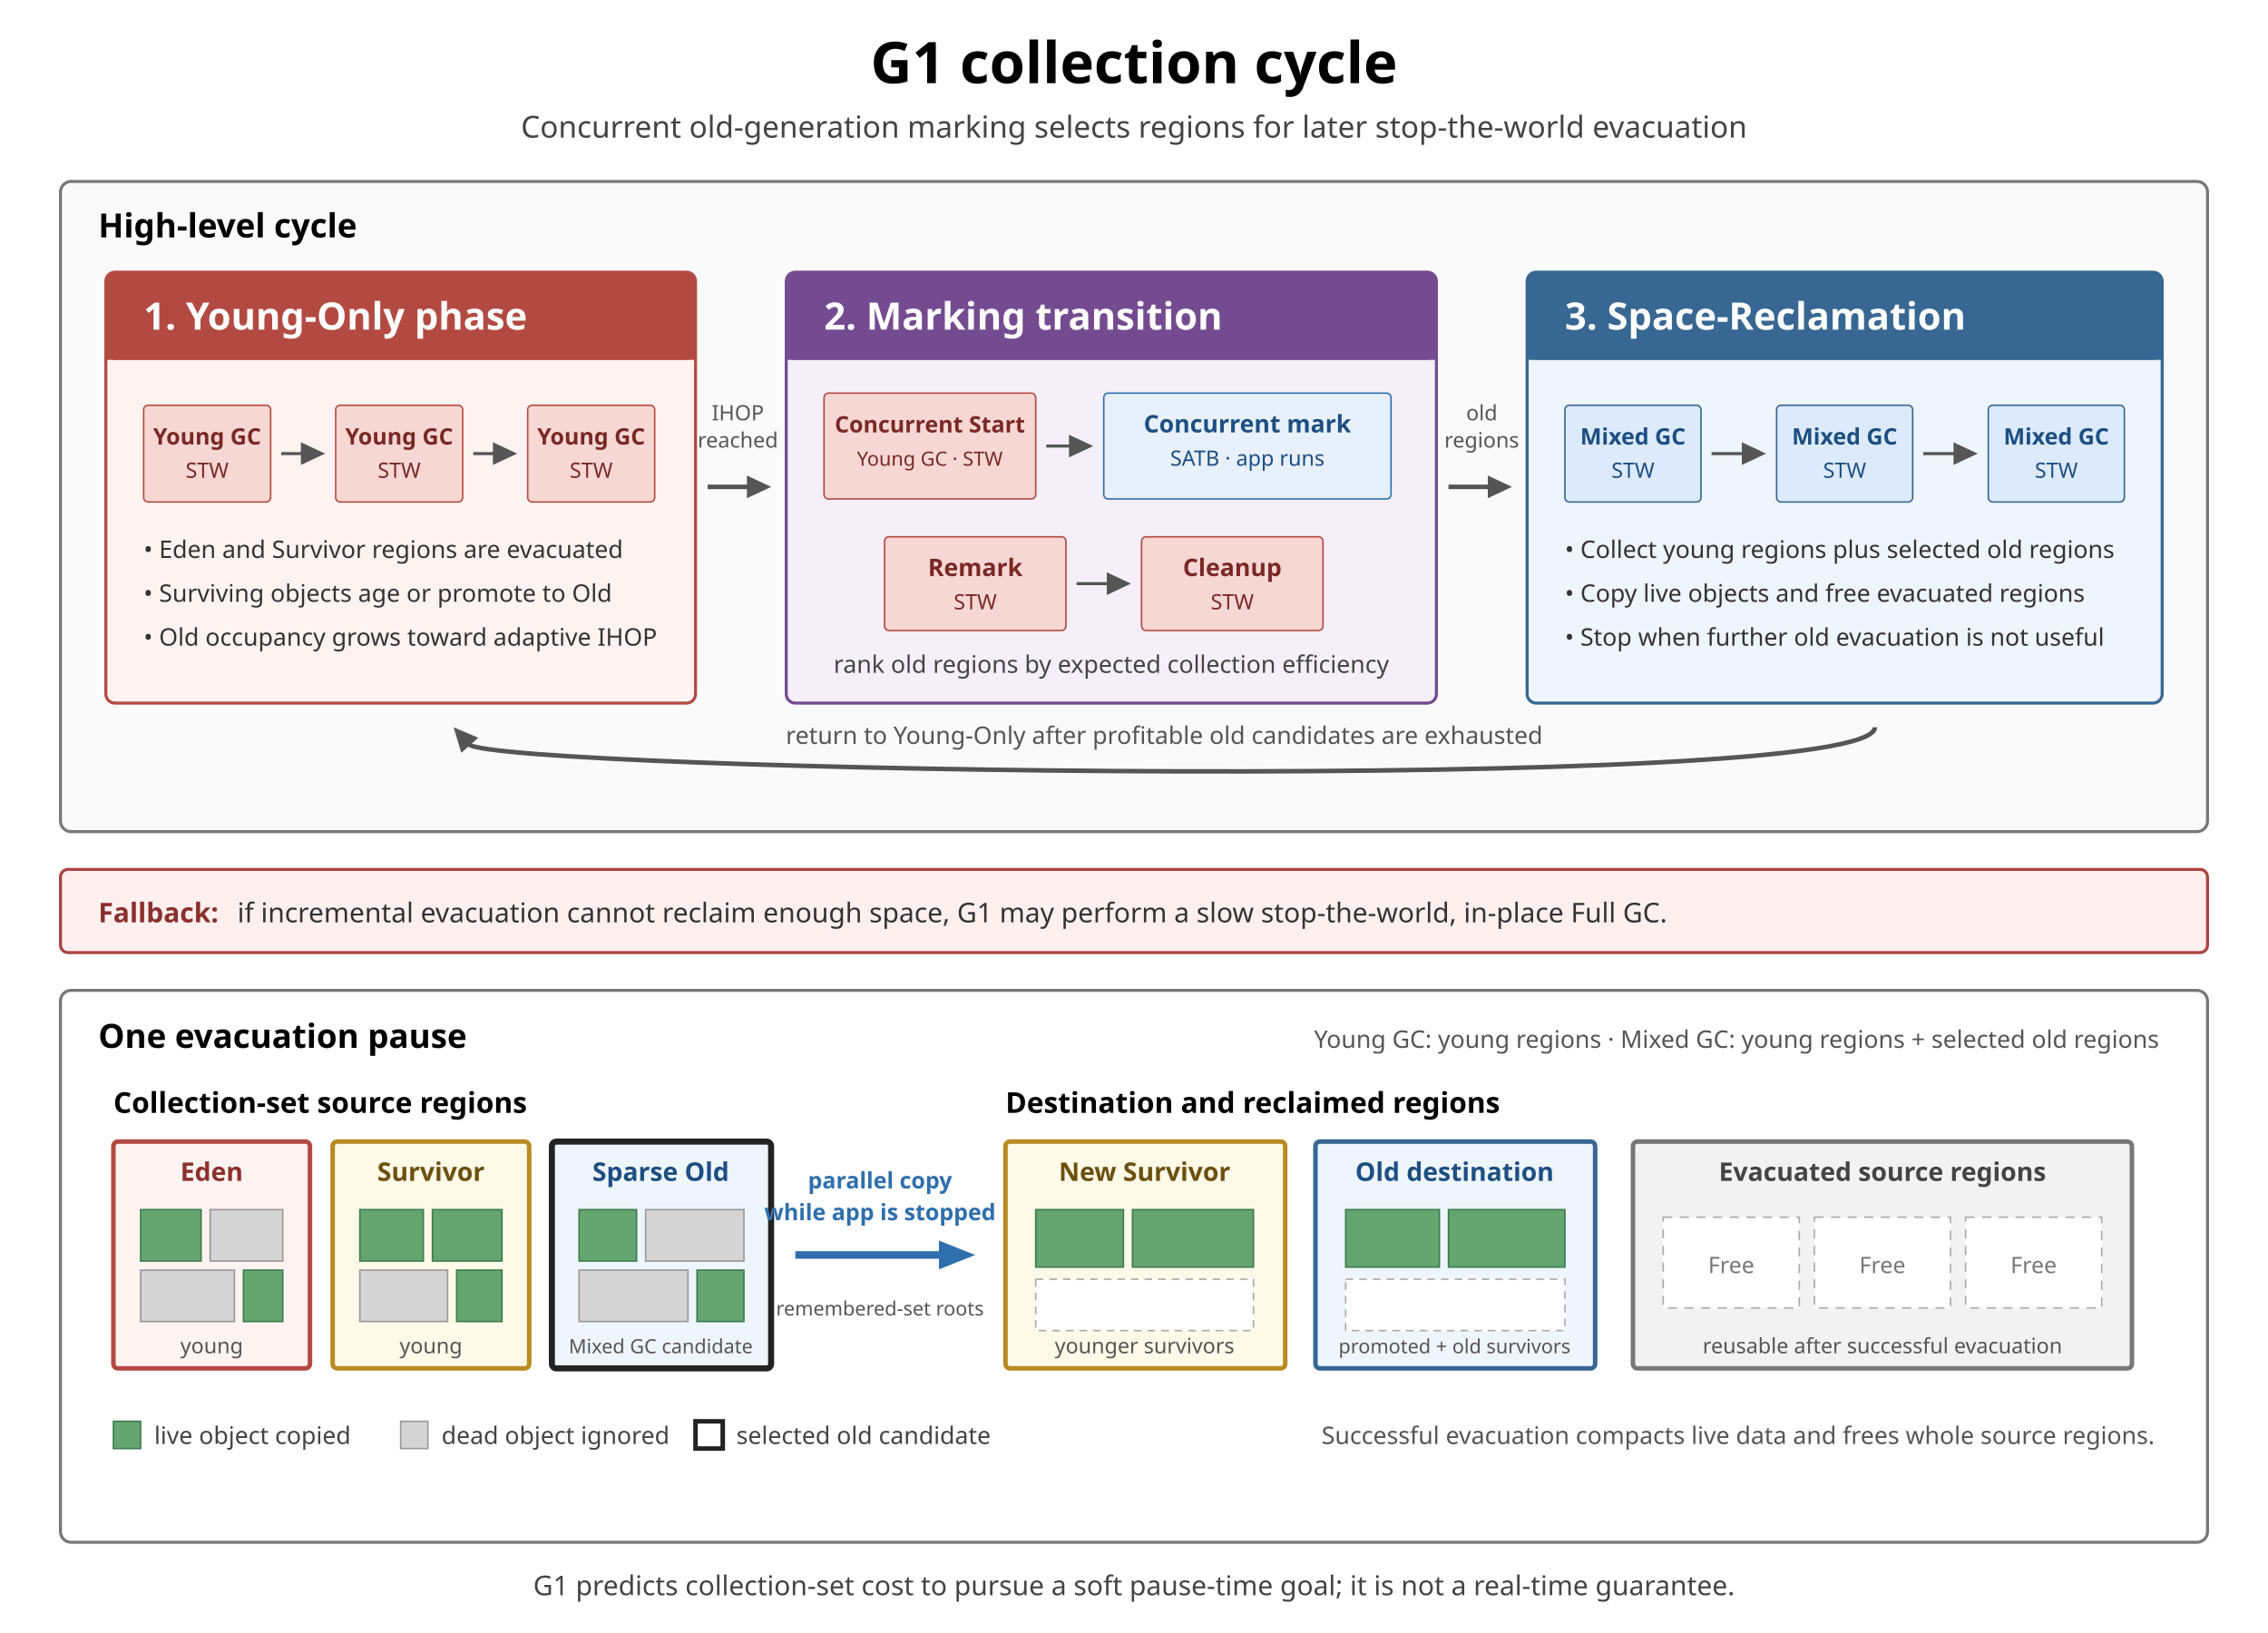
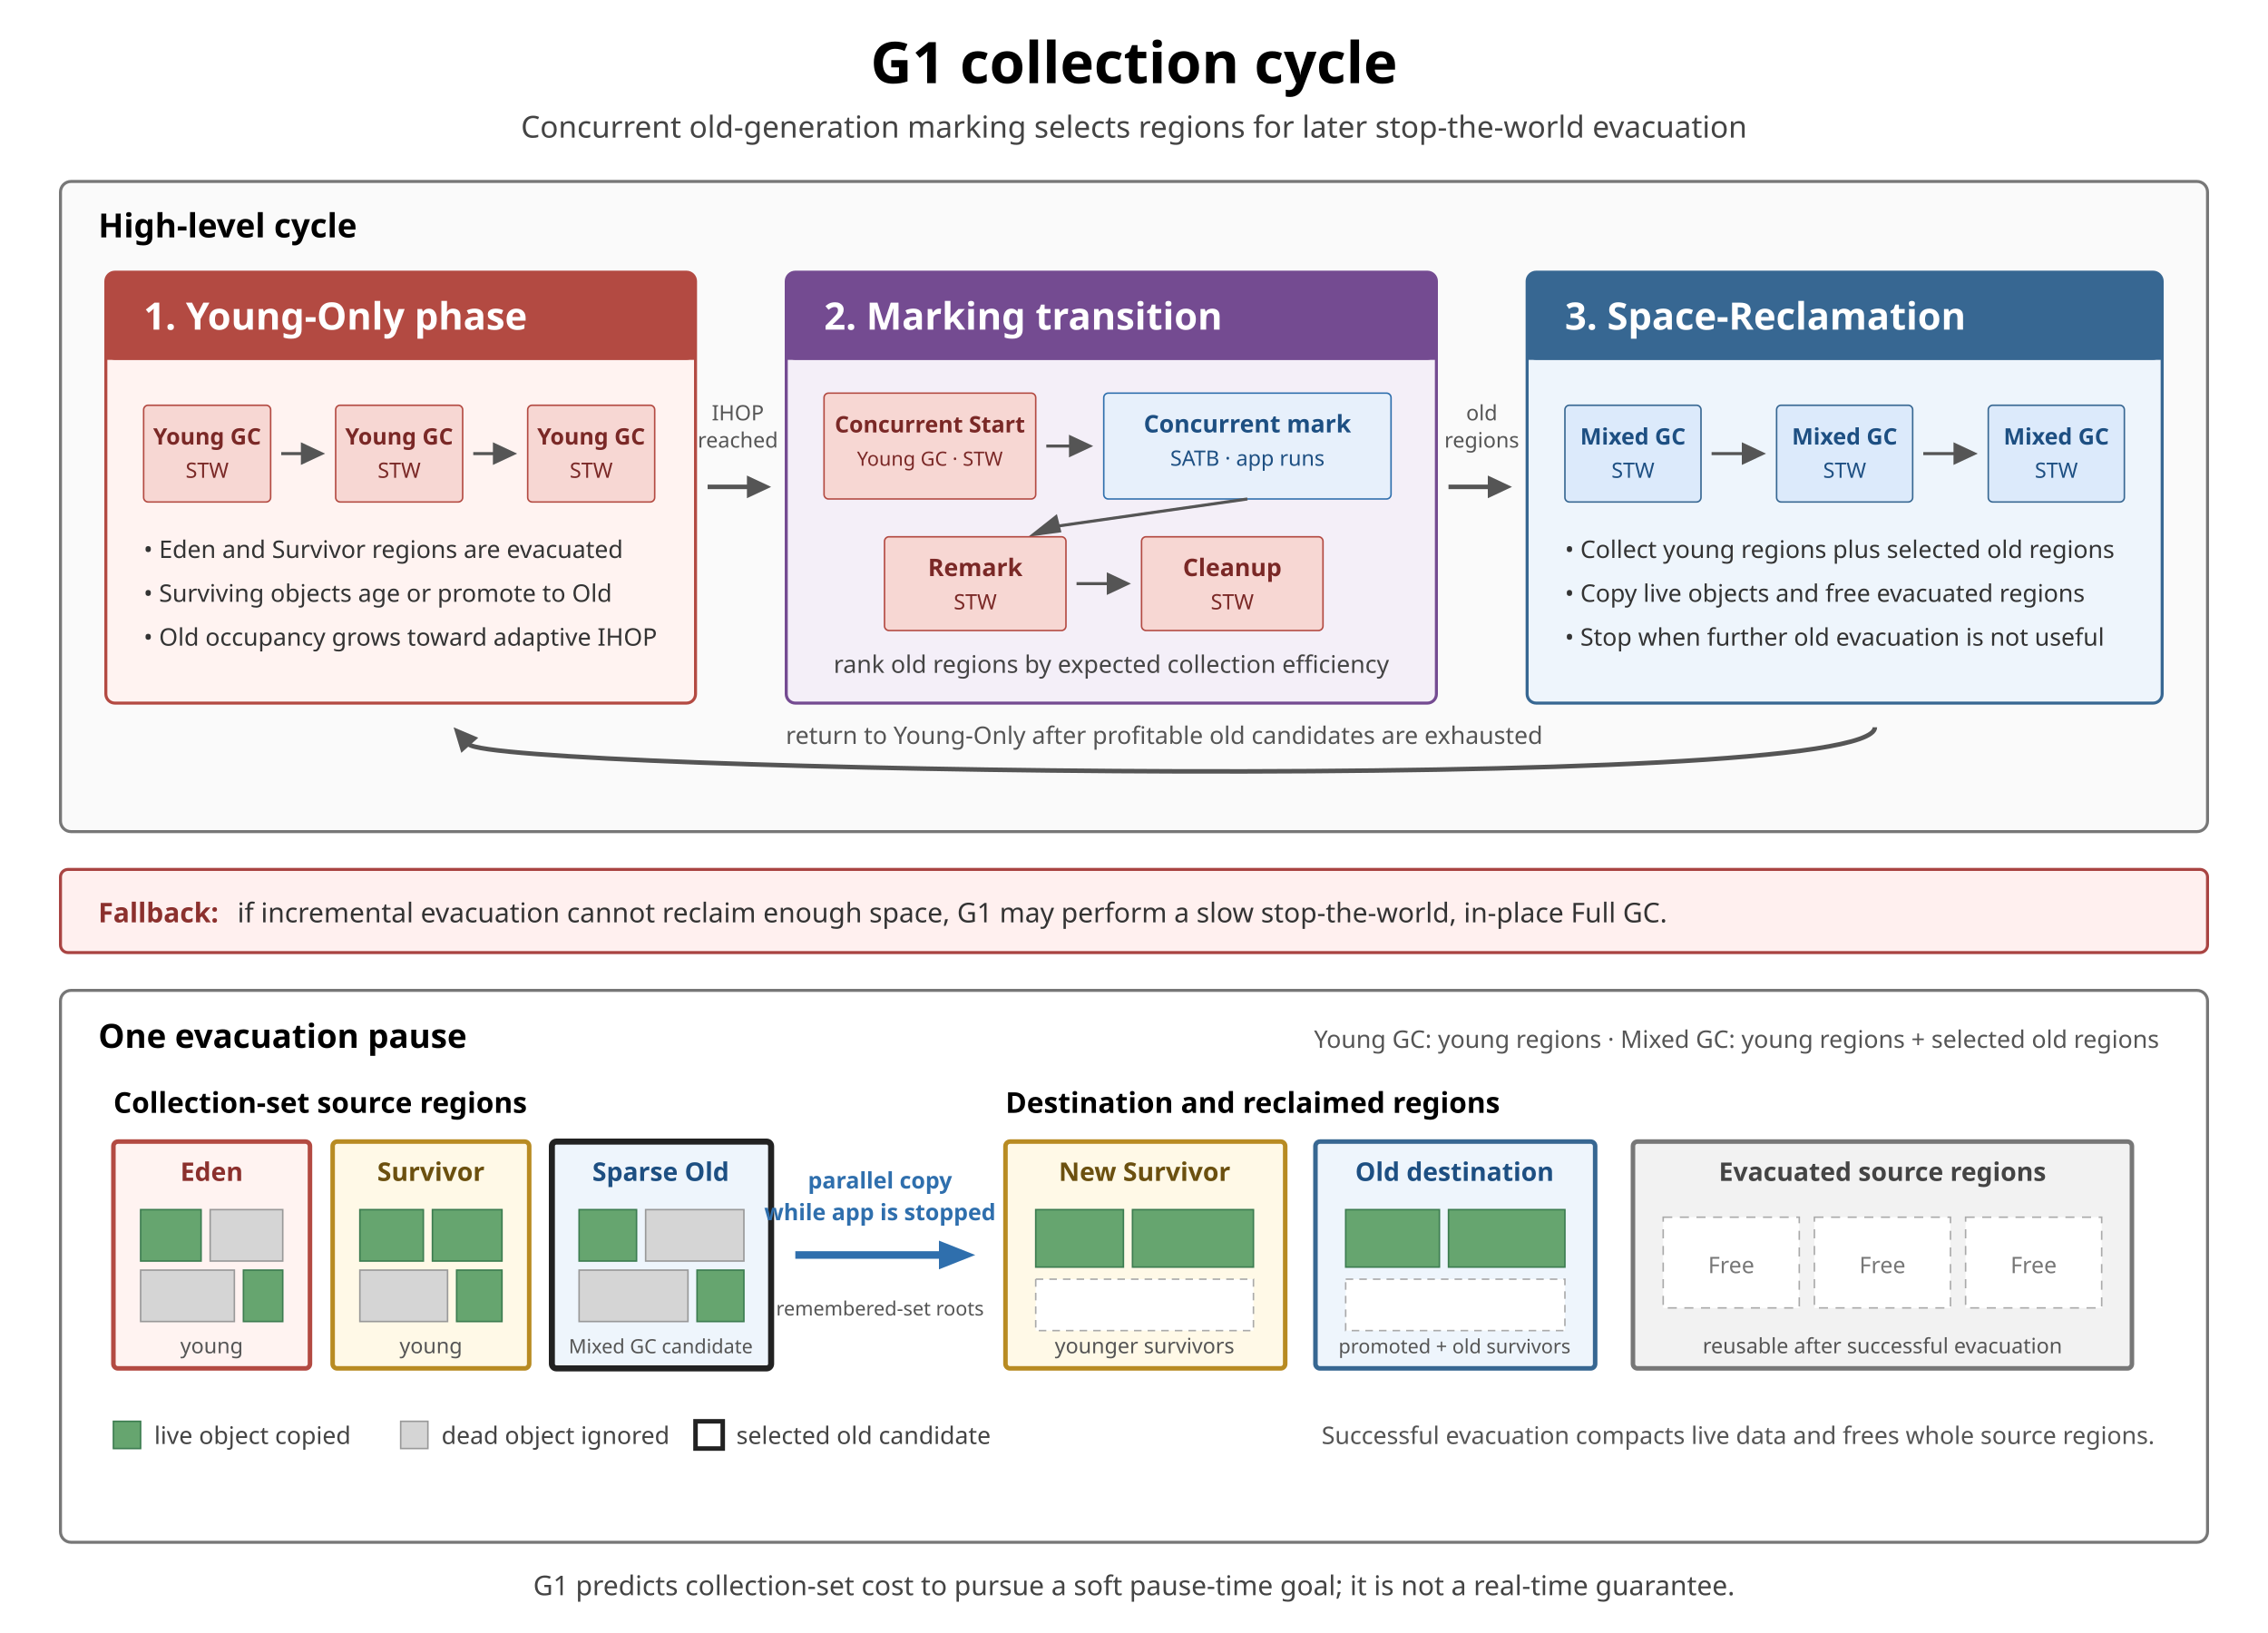
<svg xmlns="http://www.w3.org/2000/svg" width="1500" height="1080" viewBox="0 0 1500 1080" role="img" aria-labelledby="title description">
  <rect width="1500" height="1080" fill="white" />
  <text x="750" y="55" text-anchor="middle" font-family="sans-serif" font-size="38" font-weight="bold" fill="black">G1 collection cycle</text>
  <text x="750" y="91" text-anchor="middle" font-family="sans-serif" font-size="20" fill="#444">Concurrent old-generation marking selects regions for later stop-the-world evacuation</text>
  <rect x="40" y="120" width="1420" height="430" rx="7" fill="#fafafa" stroke="#777" stroke-width="2" />
  <text x="65" y="157" font-family="sans-serif" font-size="22" font-weight="bold" fill="black">High-level cycle</text>
  <rect x="70" y="180" width="390" height="285" rx="6" fill="#fff3f1" stroke="#b34a42" stroke-width="2" />
  <rect x="70" y="180" width="390" height="58" rx="6" fill="#b34a42" />
  <rect x="70" y="226" width="390" height="12" fill="#b34a42" />
  <text x="95" y="218" font-family="sans-serif" font-size="25" font-weight="bold" fill="white">1. Young-Only phase</text>
  <rect x="95" y="268" width="84" height="64" rx="3" fill="#f7d7d3" stroke="#b34a42" />
  <rect x="222" y="268" width="84" height="64" rx="3" fill="#f7d7d3" stroke="#b34a42" />
  <rect x="349" y="268" width="84" height="64" rx="3" fill="#f7d7d3" stroke="#b34a42" />
  <text x="137" y="294" text-anchor="middle" font-family="sans-serif" font-size="15" font-weight="bold" fill="#7a2826">Young GC</text>
  <text x="137" y="316" text-anchor="middle" font-family="sans-serif" font-size="14" fill="#7a2826">STW</text>
  <text x="264" y="294" text-anchor="middle" font-family="sans-serif" font-size="15" font-weight="bold" fill="#7a2826">Young GC</text>
  <text x="264" y="316" text-anchor="middle" font-family="sans-serif" font-size="14" fill="#7a2826">STW</text>
  <text x="391" y="294" text-anchor="middle" font-family="sans-serif" font-size="15" font-weight="bold" fill="#7a2826">Young GC</text>
  <text x="391" y="316" text-anchor="middle" font-family="sans-serif" font-size="14" fill="#7a2826">STW</text>
  <path d="M186 300H200" fill="none" stroke="#555" stroke-width="2" stroke-linecap="butt" />
  <polygon points="215,300 199,292.5 199,307.5" fill="#555" />
  <path d="M313 300H327" fill="none" stroke="#555" stroke-width="2" stroke-linecap="butt" />
  <polygon points="342,300 326,292.5 326,307.5" fill="#555" />
  <text x="95" y="369" font-family="sans-serif" font-size="16" fill="#333">• Eden and Survivor regions are evacuated</text>
  <text x="95" y="398" font-family="sans-serif" font-size="16" fill="#333">• Surviving objects age or promote to Old</text>
  <text x="95" y="427" font-family="sans-serif" font-size="16" fill="#333">• Old occupancy grows toward adaptive IHOP</text>
  <text x="488" y="278" text-anchor="middle" font-family="sans-serif" font-size="14" fill="#555">IHOP</text>
  <text x="488" y="296" text-anchor="middle" font-family="sans-serif" font-size="14" fill="#555">reached</text>
  <path d="M468 322H495" fill="none" stroke="#555" stroke-width="3" stroke-linecap="butt" />
  <polygon points="510,322 494,314.5 494,329.5" fill="#555" />
  <rect x="520" y="180" width="430" height="285" rx="6" fill="#f4eff8" stroke="#744b91" stroke-width="2" />
  <rect x="520" y="180" width="430" height="58" rx="6" fill="#744b91" />
  <rect x="520" y="226" width="430" height="12" fill="#744b91" />
  <text x="545" y="218" font-family="sans-serif" font-size="25" font-weight="bold" fill="white">2. Marking transition</text>
  <rect x="545" y="260" width="140" height="70" rx="3" fill="#f7d7d3" stroke="#b34a42" />
  <text x="615" y="286" text-anchor="middle" font-family="sans-serif" font-size="15" font-weight="bold" fill="#7a2826">Concurrent Start</text>
  <text x="615" y="308" text-anchor="middle" font-family="sans-serif" font-size="13" fill="#7a2826">Young GC · STW</text>
  <path d="M692 295H708" fill="none" stroke="#555" stroke-width="2" stroke-linecap="butt" />
  <polygon points="723,295 707,287.5 707,302.5" fill="#555" />
  <rect x="730" y="260" width="190" height="70" rx="3" fill="#e7f0fb" stroke="#2f6fad" />
  <text x="825" y="286" text-anchor="middle" font-family="sans-serif" font-size="16" font-weight="bold" fill="#1d4f82">Concurrent mark</text>
  <text x="825" y="308" text-anchor="middle" font-family="sans-serif" font-size="14" fill="#1d4f82">SATB · app runs</text>
+   <path d="M825 330L699 348" fill="none" stroke="#555" stroke-width="2" stroke-linecap="butt" />
+   <polygon points="680,355 699,340 702,352" fill="#555" />
  <rect x="585" y="355" width="120" height="62" rx="3" fill="#f7d7d3" stroke="#b34a42" />
  <rect x="755" y="355" width="120" height="62" rx="3" fill="#f7d7d3" stroke="#b34a42" />
  <text x="645" y="381" text-anchor="middle" font-family="sans-serif" font-size="16" font-weight="bold" fill="#7a2826">Remark</text>
  <text x="645" y="403" text-anchor="middle" font-family="sans-serif" font-size="14" fill="#7a2826">STW</text>
  <text x="815" y="381" text-anchor="middle" font-family="sans-serif" font-size="16" font-weight="bold" fill="#7a2826">Cleanup</text>
  <text x="815" y="403" text-anchor="middle" font-family="sans-serif" font-size="14" fill="#7a2826">STW</text>
  <path d="M712 386H733" fill="none" stroke="#555" stroke-width="2" stroke-linecap="butt" />
  <polygon points="748,386 732,378.5 732,393.5" fill="#555" />
  <text x="735" y="445" text-anchor="middle" font-family="sans-serif" font-size="16" fill="#444">rank old regions by expected collection efficiency</text>
  <text x="980" y="278" text-anchor="middle" font-family="sans-serif" font-size="14" fill="#555">old</text>
  <text x="980" y="296" text-anchor="middle" font-family="sans-serif" font-size="14" fill="#555">regions</text>
  <path d="M958 322H985" fill="none" stroke="#555" stroke-width="3" stroke-linecap="butt" />
  <polygon points="1000,322 984,314.5 984,329.5" fill="#555" />
  <rect x="1010" y="180" width="420" height="285" rx="6" fill="#eef5fc" stroke="#376792" stroke-width="2" />
  <rect x="1010" y="180" width="420" height="58" rx="6" fill="#376792" />
  <rect x="1010" y="226" width="420" height="12" fill="#376792" />
  <text x="1035" y="218" font-family="sans-serif" font-size="25" font-weight="bold" fill="white">3. Space-Reclamation</text>
  <rect x="1035" y="268" width="90" height="64" rx="3" fill="#dceafb" stroke="#376792" />
  <rect x="1175" y="268" width="90" height="64" rx="3" fill="#dceafb" stroke="#376792" />
  <rect x="1315" y="268" width="90" height="64" rx="3" fill="#dceafb" stroke="#376792" />
  <text x="1080" y="294" text-anchor="middle" font-family="sans-serif" font-size="15" font-weight="bold" fill="#1d4f82">Mixed GC</text>
  <text x="1080" y="316" text-anchor="middle" font-family="sans-serif" font-size="14" fill="#1d4f82">STW</text>
  <text x="1220" y="294" text-anchor="middle" font-family="sans-serif" font-size="15" font-weight="bold" fill="#1d4f82">Mixed GC</text>
  <text x="1220" y="316" text-anchor="middle" font-family="sans-serif" font-size="14" fill="#1d4f82">STW</text>
  <text x="1360" y="294" text-anchor="middle" font-family="sans-serif" font-size="15" font-weight="bold" fill="#1d4f82">Mixed GC</text>
  <text x="1360" y="316" text-anchor="middle" font-family="sans-serif" font-size="14" fill="#1d4f82">STW</text>
  <path d="M1132 300H1153" fill="none" stroke="#555" stroke-width="2" stroke-linecap="butt" />
  <polygon points="1168,300 1152,292.5 1152,307.5" fill="#555" />
  <path d="M1272 300H1293" fill="none" stroke="#555" stroke-width="2" stroke-linecap="butt" />
  <polygon points="1308,300 1292,292.5 1292,307.5" fill="#555" />
  <text x="1035" y="369" font-family="sans-serif" font-size="16" fill="#333">• Collect young regions plus selected old regions</text>
  <text x="1035" y="398" font-family="sans-serif" font-size="16" fill="#333">• Copy live objects and free evacuated regions</text>
  <text x="1035" y="427" font-family="sans-serif" font-size="16" fill="#333">• Stop when further old evacuation is not useful</text>
  <text x="770" y="492" text-anchor="middle" font-family="sans-serif" font-size="16" fill="#555">return to Young-Only after profitable old candidates are exhausted</text>
  <path d="M1240 481C1240 526 326 510 310 492.2" fill="none" stroke="#555" stroke-width="3" stroke-linecap="butt" />
  <polygon points="300,481 316.3,487.9 305.1,497.9" fill="#555" />
  <rect x="40" y="575" width="1420" height="55" rx="5" fill="#fff0ef" stroke="#a94442" stroke-width="2" />
  <text x="65" y="610" font-family="sans-serif" font-size="18" font-weight="bold" fill="#8b302d">Fallback:</text>
  <text x="157" y="610" font-family="sans-serif" font-size="18" fill="#333">if incremental evacuation cannot reclaim enough space, G1 may perform a slow stop-the-world, in-place Full GC.</text>
  <rect x="40" y="655" width="1420" height="365" rx="7" fill="white" stroke="#777" stroke-width="2" />
  <text x="65" y="693" font-family="sans-serif" font-size="22" font-weight="bold" fill="black">One evacuation pause</text>
  <text x="1428" y="693" text-anchor="end" font-family="sans-serif" font-size="16" fill="#555">Young GC: young regions · Mixed GC: young regions + selected old regions</text>
  <text x="75" y="736" font-family="sans-serif" font-size="19" font-weight="bold" fill="black">Collection-set source regions</text>
  <rect x="75" y="755" width="130" height="150" rx="3" fill="#fff3f1" stroke="#b34a42" stroke-width="3" />
  <text x="140" y="781" text-anchor="middle" font-family="sans-serif" font-size="17" font-weight="bold" fill="#8b302d">Eden</text>
  <rect x="93" y="800" width="40" height="34" fill="#66a56f" stroke="#3c7c50" />
  <rect x="139" y="800" width="48" height="34" fill="#d5d5d5" stroke="#999" />
  <rect x="93" y="840" width="62" height="34" fill="#d5d5d5" stroke="#999" />
  <rect x="161" y="840" width="26" height="34" fill="#66a56f" stroke="#3c7c50" />
  <text x="140" y="895" text-anchor="middle" font-family="sans-serif" font-size="14" fill="#555">young</text>
  <rect x="220" y="755" width="130" height="150" rx="3" fill="#fff9e7" stroke="#b88b22" stroke-width="3" />
  <text x="285" y="781" text-anchor="middle" font-family="sans-serif" font-size="17" font-weight="bold" fill="#6b500f">Survivor</text>
  <rect x="238" y="800" width="42" height="34" fill="#66a56f" stroke="#3c7c50" />
  <rect x="286" y="800" width="46" height="34" fill="#66a56f" stroke="#3c7c50" />
  <rect x="238" y="840" width="58" height="34" fill="#d5d5d5" stroke="#999" />
  <rect x="302" y="840" width="30" height="34" fill="#66a56f" stroke="#3c7c50" />
  <text x="285" y="895" text-anchor="middle" font-family="sans-serif" font-size="14" fill="#555">young</text>
  <rect x="365" y="755" width="145" height="150" rx="3" fill="#eef5fc" stroke="#222" stroke-width="4" />
  <text x="437" y="781" text-anchor="middle" font-family="sans-serif" font-size="17" font-weight="bold" fill="#1d4f82">Sparse Old</text>
  <rect x="383" y="800" width="38" height="34" fill="#66a56f" stroke="#3c7c50" />
  <rect x="427" y="800" width="65" height="34" fill="#d5d5d5" stroke="#999" />
  <rect x="383" y="840" width="72" height="34" fill="#d5d5d5" stroke="#999" />
  <rect x="461" y="840" width="31" height="34" fill="#66a56f" stroke="#3c7c50" />
  <text x="437" y="895" text-anchor="middle" font-family="sans-serif" font-size="13" fill="#555">Mixed GC candidate</text>
  <text x="582" y="786" text-anchor="middle" font-family="sans-serif" font-size="15" font-weight="bold" fill="#2f6fad">parallel copy</text>
  <text x="582" y="807" text-anchor="middle" font-family="sans-serif" font-size="15" font-weight="bold" fill="#2f6fad">while app is stopped</text>
  <path d="M526 830H623" fill="none" stroke="#2f6fad" stroke-width="5" stroke-linecap="butt" />
  <polygon points="645,830 621,820.5 621,839.5" fill="#2f6fad" />
  <text x="582" y="870" text-anchor="middle" font-family="sans-serif" font-size="13" fill="#555">remembered-set roots</text>
  <text x="665" y="736" font-family="sans-serif" font-size="19" font-weight="bold" fill="black">Destination and reclaimed regions</text>
  <rect x="665" y="755" width="185" height="150" rx="3" fill="#fff9e7" stroke="#b88b22" stroke-width="3" />
  <text x="757" y="781" text-anchor="middle" font-family="sans-serif" font-size="17" font-weight="bold" fill="#6b500f">New Survivor</text>
  <rect x="685" y="800" width="58" height="38" fill="#66a56f" stroke="#3c7c50" />
  <rect x="749" y="800" width="80" height="38" fill="#66a56f" stroke="#3c7c50" />
  <rect x="685" y="846" width="144" height="34" fill="white" stroke="#aaa" stroke-dasharray="5 4" />
  <text x="757" y="895" text-anchor="middle" font-family="sans-serif" font-size="14" fill="#555">younger survivors</text>
  <rect x="870" y="755" width="185" height="150" rx="3" fill="#eef5fc" stroke="#376792" stroke-width="3" />
  <text x="962" y="781" text-anchor="middle" font-family="sans-serif" font-size="17" font-weight="bold" fill="#1d4f82">Old destination</text>
  <rect x="890" y="800" width="62" height="38" fill="#66a56f" stroke="#3c7c50" />
  <rect x="958" y="800" width="77" height="38" fill="#66a56f" stroke="#3c7c50" />
  <rect x="890" y="846" width="145" height="34" fill="white" stroke="#aaa" stroke-dasharray="5 4" />
  <text x="962" y="895" text-anchor="middle" font-family="sans-serif" font-size="13" fill="#555">promoted + old survivors</text>
  <rect x="1080" y="755" width="330" height="150" rx="3" fill="#f2f2f2" stroke="#777" stroke-width="3" />
  <text x="1245" y="781" text-anchor="middle" font-family="sans-serif" font-size="17" font-weight="bold" fill="#444">Evacuated source regions</text>
  <rect x="1100" y="805" width="90" height="60" fill="white" stroke="#aaa" stroke-dasharray="6 5" />
  <rect x="1200" y="805" width="90" height="60" fill="white" stroke="#aaa" stroke-dasharray="6 5" />
  <rect x="1300" y="805" width="90" height="60" fill="white" stroke="#aaa" stroke-dasharray="6 5" />
  <text x="1145" y="842" text-anchor="middle" font-family="sans-serif" font-size="15" fill="#777">Free</text>
  <text x="1245" y="842" text-anchor="middle" font-family="sans-serif" font-size="15" fill="#777">Free</text>
  <text x="1345" y="842" text-anchor="middle" font-family="sans-serif" font-size="15" fill="#777">Free</text>
  <text x="1245" y="895" text-anchor="middle" font-family="sans-serif" font-size="14" fill="#555">reusable after successful evacuation</text>
  <rect x="75" y="940" width="18" height="18" fill="#66a56f" stroke="#3c7c50" />
  <text x="102" y="955" font-family="sans-serif" font-size="16" fill="#444">live object copied</text>
  <rect x="265" y="940" width="18" height="18" fill="#d5d5d5" stroke="#999" />
  <text x="292" y="955" font-family="sans-serif" font-size="16" fill="#444">dead object ignored</text>
  <rect x="460" y="940" width="18" height="18" fill="white" stroke="#222" stroke-width="3" />
  <text x="487" y="955" font-family="sans-serif" font-size="16" fill="#444">selected old candidate</text>
  <text x="1425" y="955" text-anchor="end" font-family="sans-serif" font-size="16" fill="#555">Successful evacuation compacts live data and frees whole source regions.</text>
  <text x="750" y="1055" text-anchor="middle" font-family="sans-serif" font-size="18" fill="#444">G1 predicts collection-set cost to pursue a soft pause-time goal; it is not a real-time guarantee.</text>
</svg>
